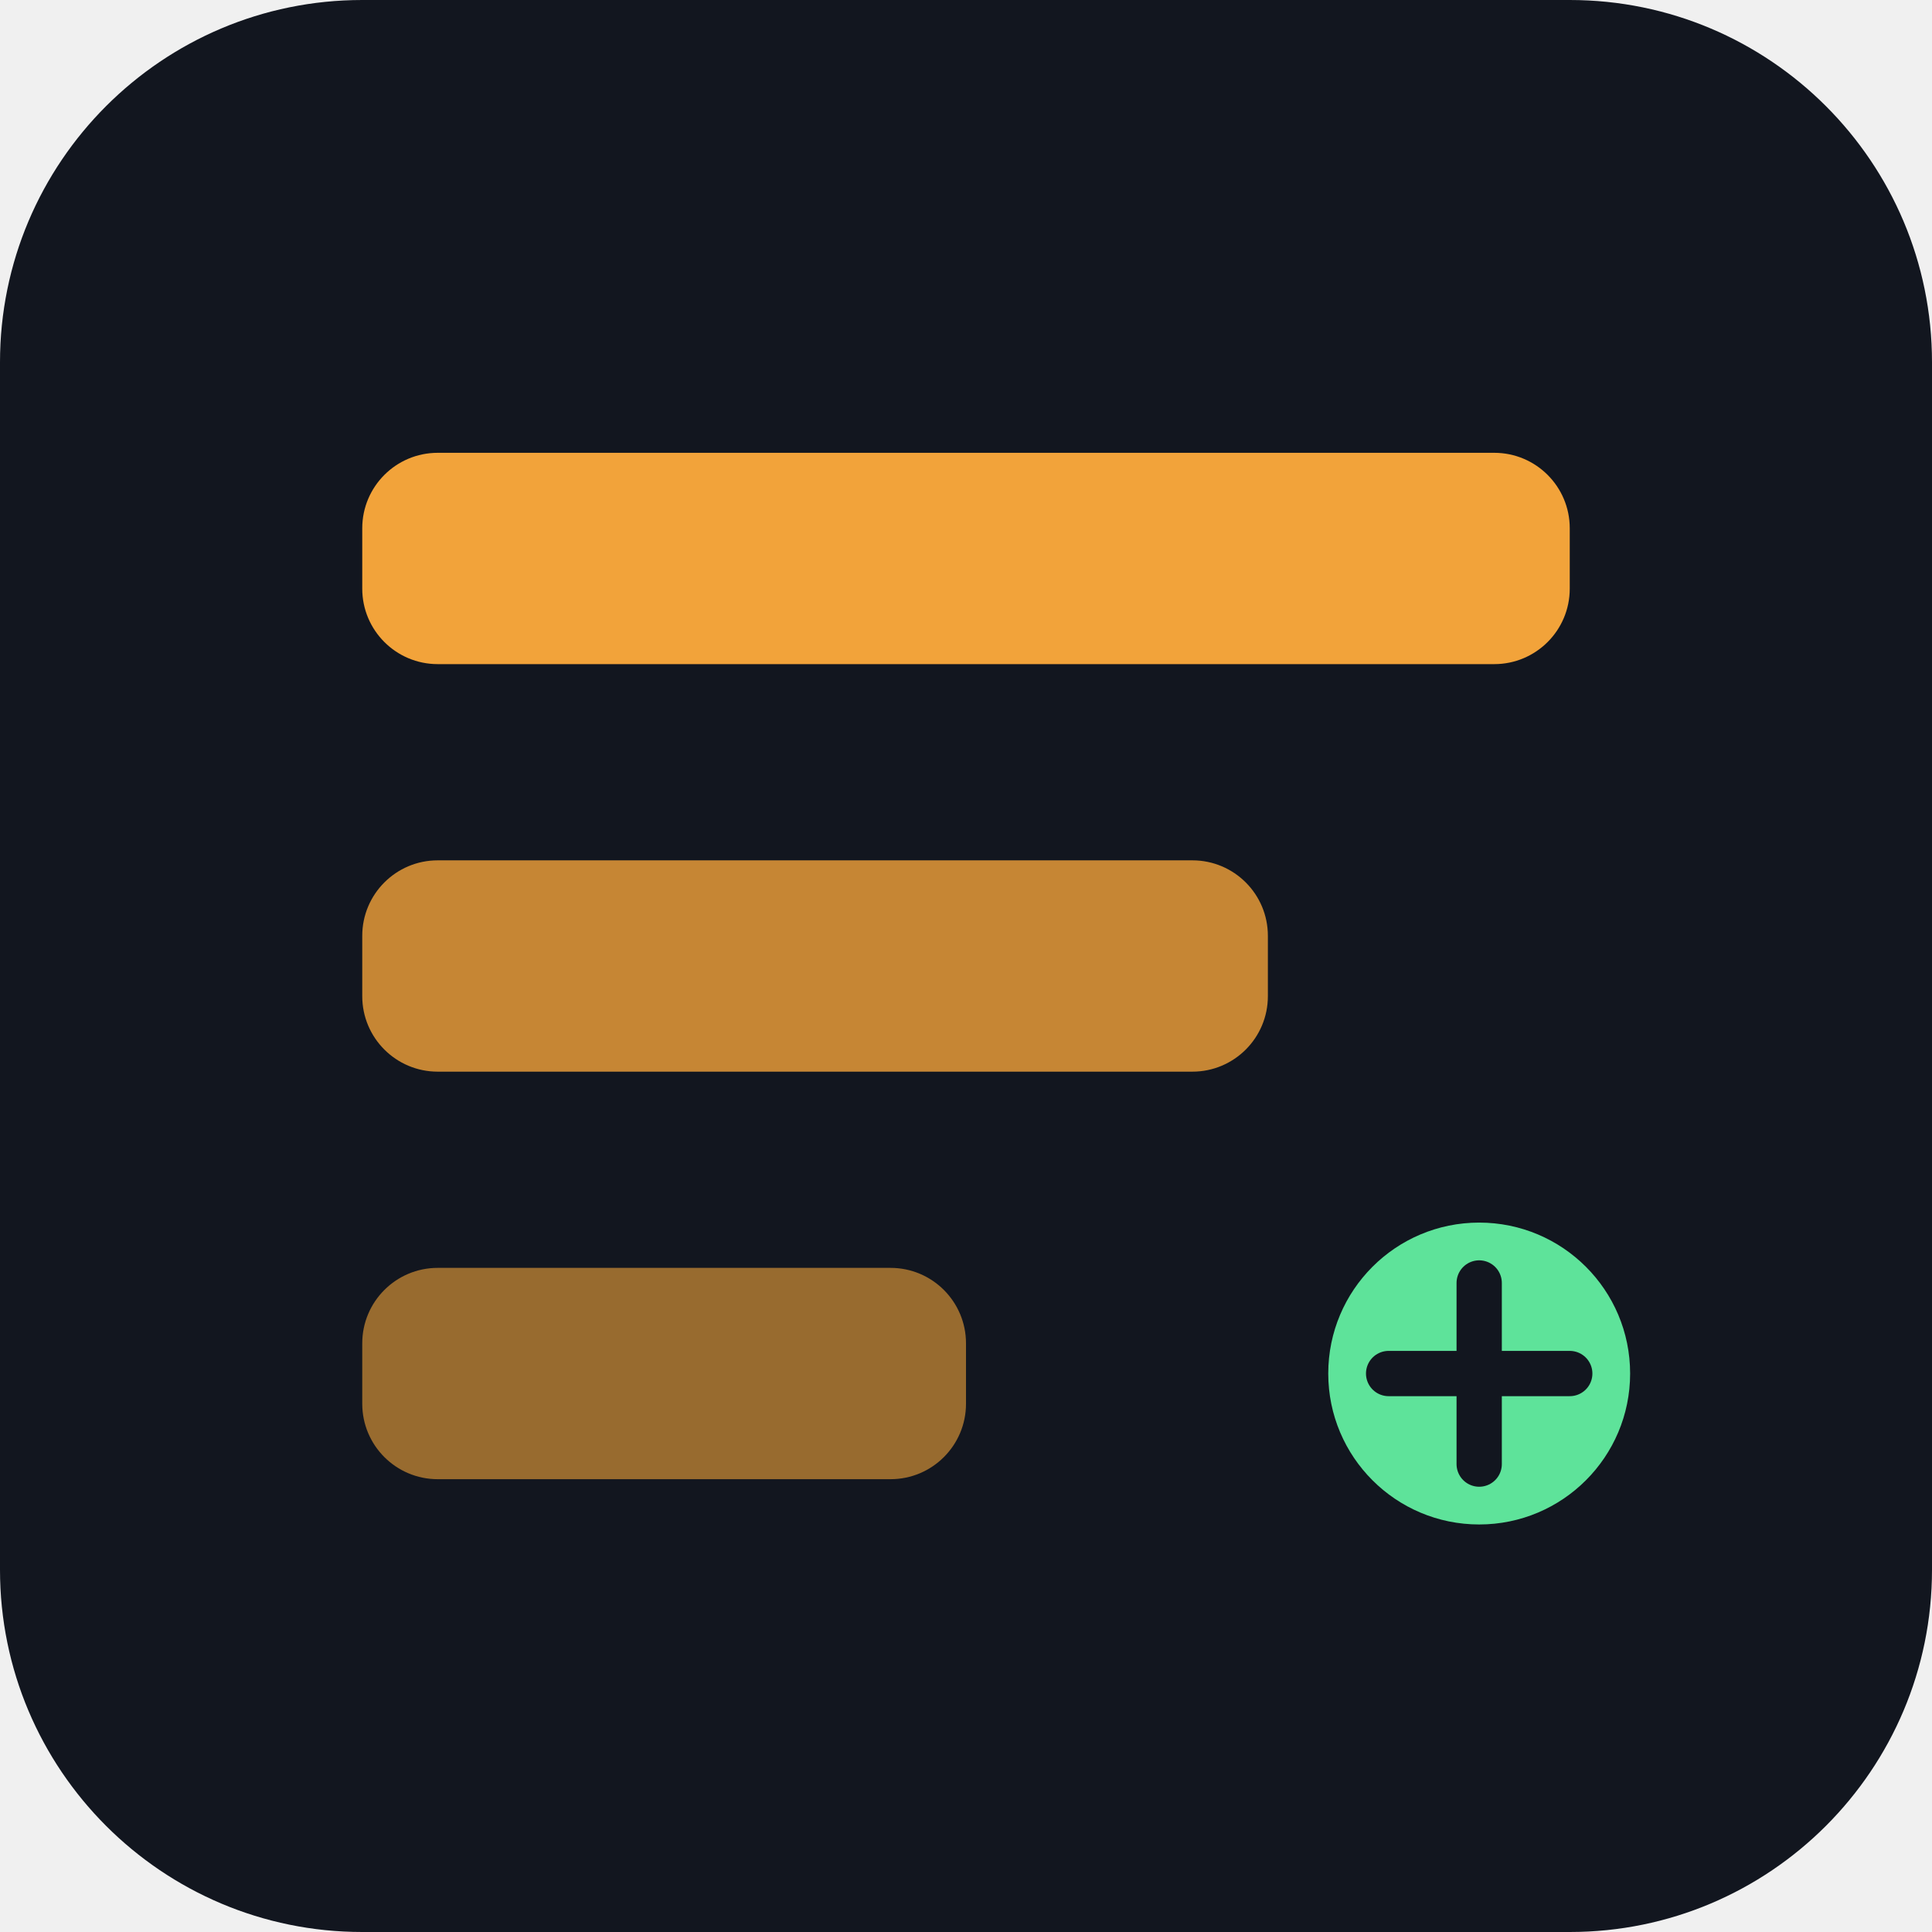
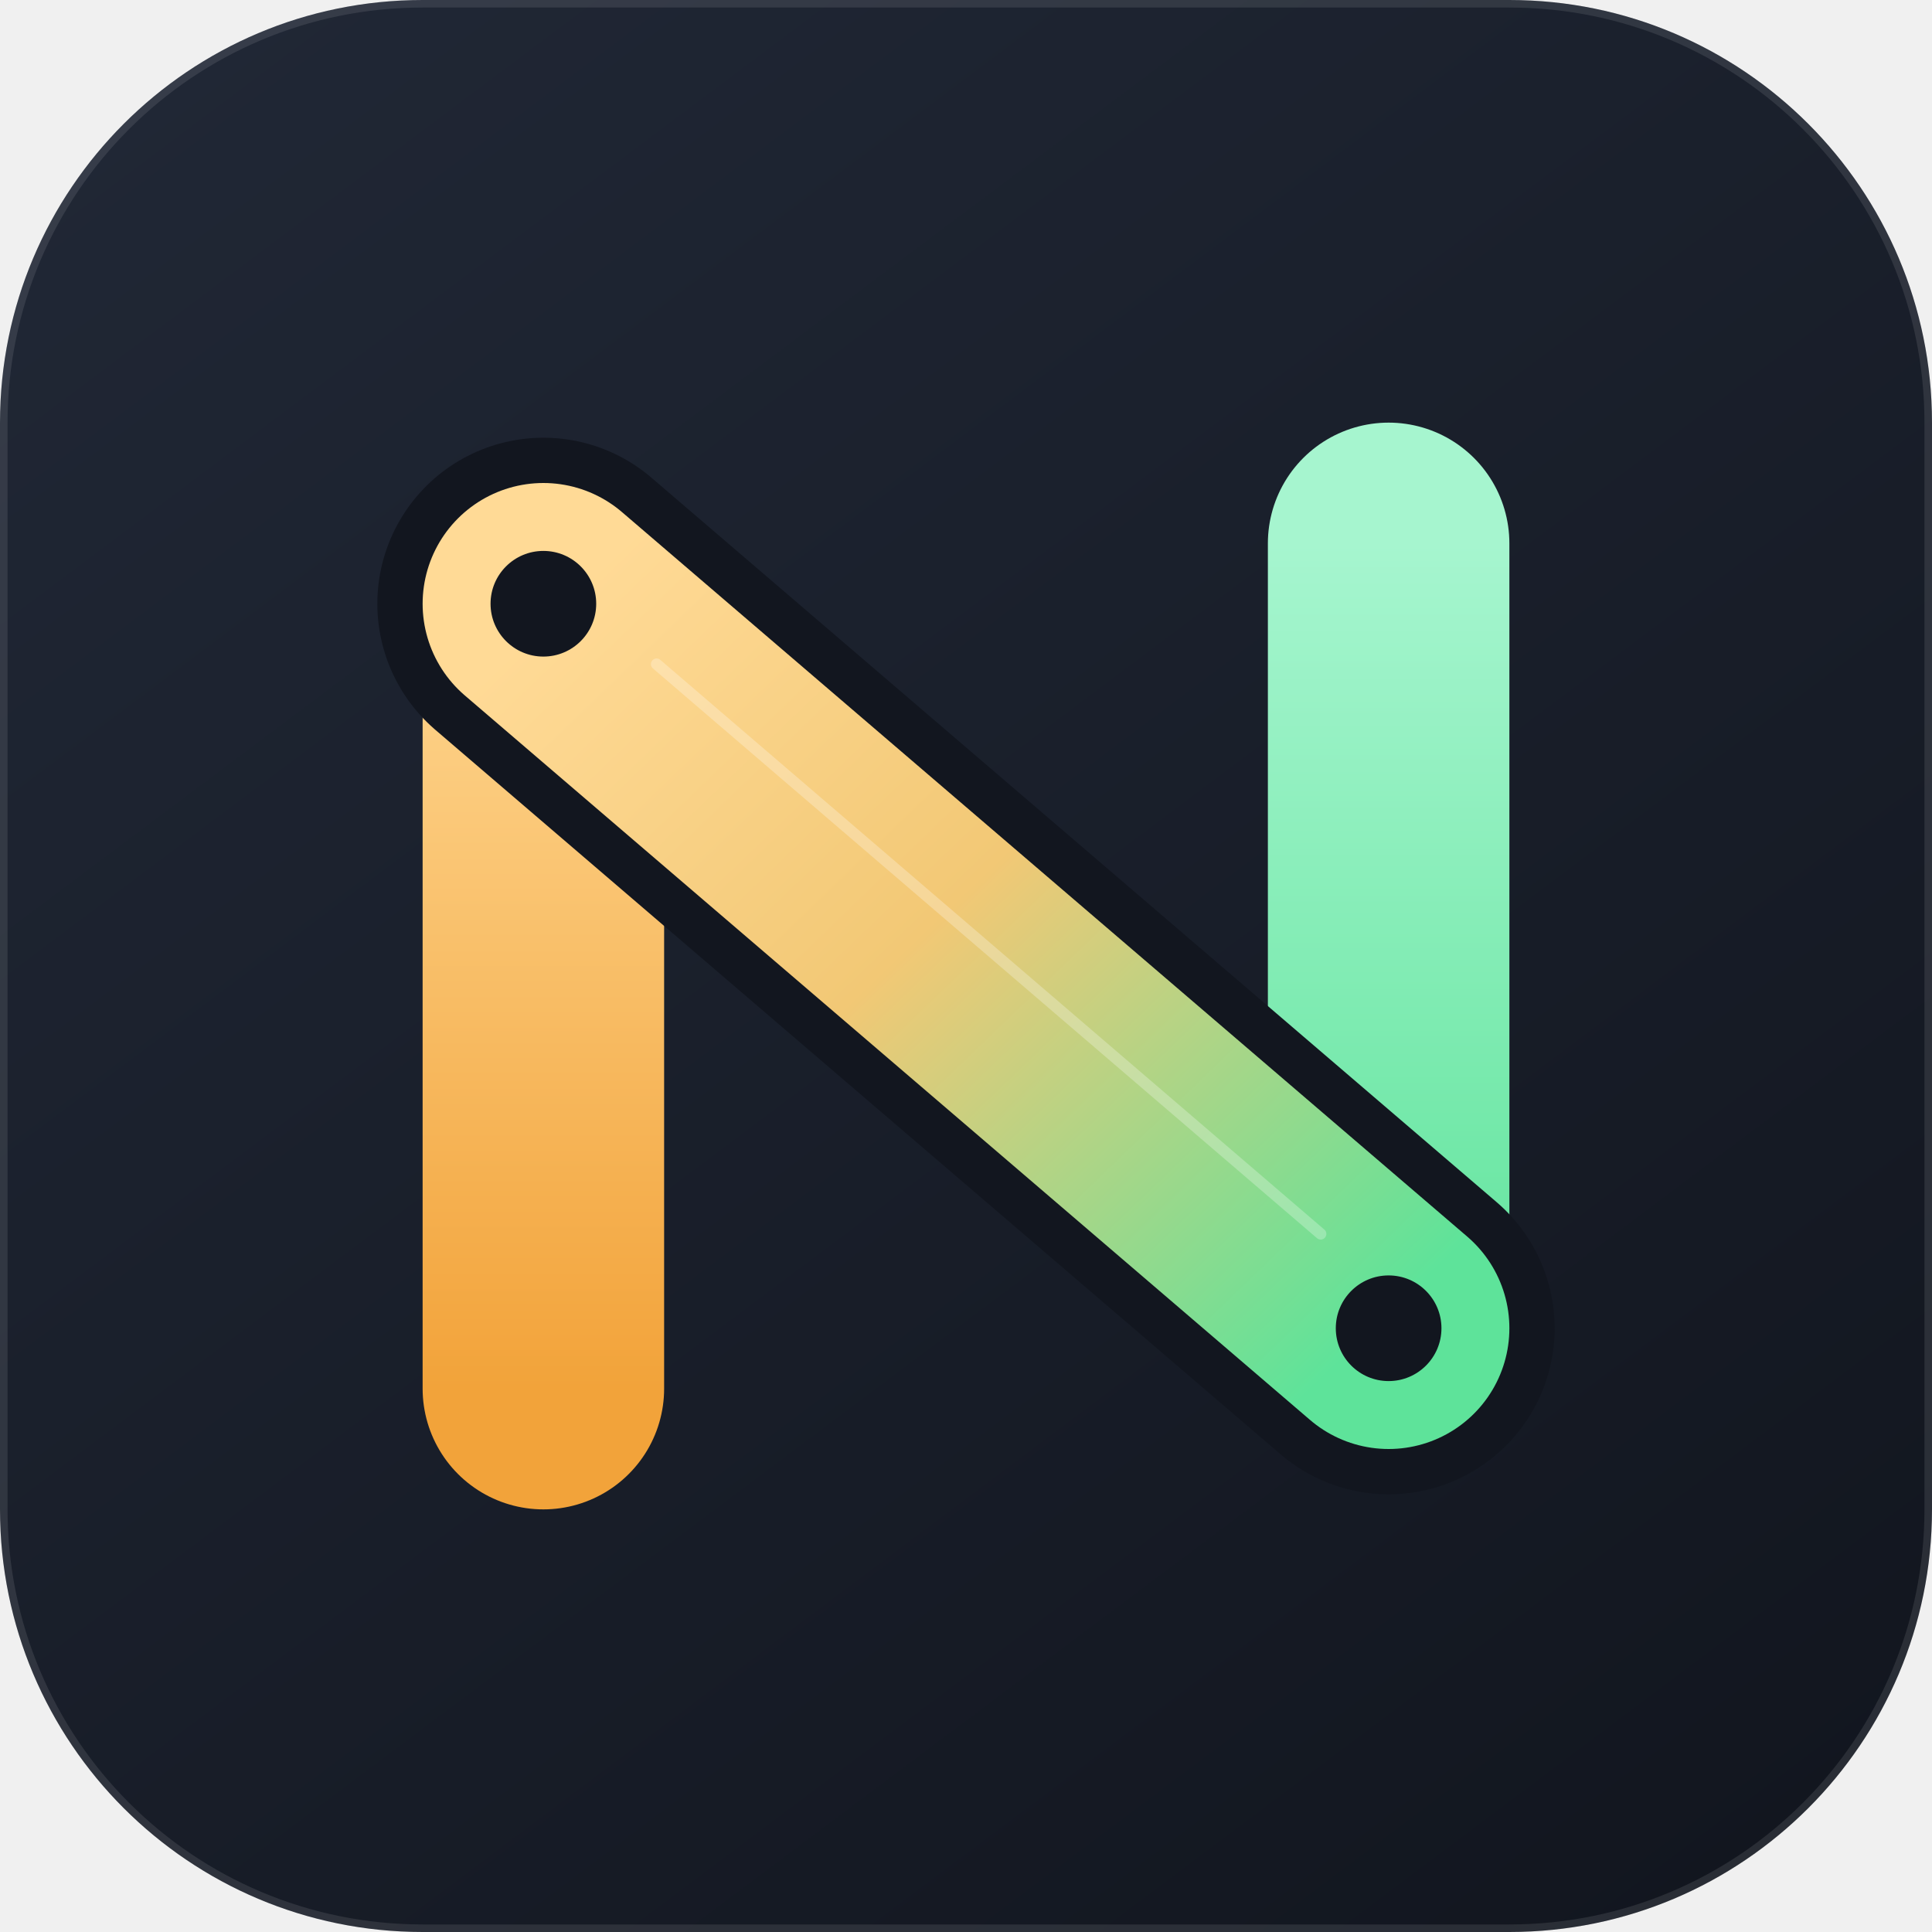
- <svg xmlns="http://www.w3.org/2000/svg" viewBox="0 0 512 512" width="512" height="512" role="img" aria-label="NicheDB">
-   <rect width="512" height="512" rx="96" fill="#12161f" />
-   <rect x="96" y="120" width="320" height="56" rx="20" fill="#f2a33a" />
-   <rect x="96" y="228" width="240" height="56" rx="20" fill="#f2a33a" opacity="0.8" />
-   <rect x="96" y="336" width="160" height="56" rx="20" fill="#f2a33a" opacity="0.6" />
-   <circle cx="392" cy="364" r="40" fill="#5ee39a" />
-   <path d="M392 340v48M368 364h48" stroke="#12161f" stroke-width="12" stroke-linecap="round" />
+ <svg xmlns="http://www.w3.org/2000/svg" width="512" height="512" viewBox="0 0 512 512" fill="none" role="img" aria-labelledby="nichedb-title nichedb-desc">
+   <defs>
+     <linearGradient id="nichedb-surface" x1="64" y1="0" x2="448" y2="512" gradientUnits="userSpaceOnUse">
+       <stop stop-color="#202735" />
+       <stop offset="1" stop-color="#12161f" />
+     </linearGradient>
+     <linearGradient id="nichedb-input" x1="144" y1="144" x2="144" y2="368" gradientUnits="userSpaceOnUse">
+       <stop stop-color="#ffda96" />
+       <stop offset="1" stop-color="#f2a33a" />
+     </linearGradient>
+     <linearGradient id="nichedb-bridge" x1="156" y1="152" x2="356" y2="360" gradientUnits="userSpaceOnUse">
+       <stop stop-color="#ffda96" />
+       <stop offset="0.45" stop-color="#f2c875" />
+       <stop offset="1" stop-color="#5ee39a" />
+     </linearGradient>
+     <linearGradient id="nichedb-output" x1="368" y1="144" x2="368" y2="368" gradientUnits="userSpaceOnUse">
+       <stop stop-color="#a6f5cf" />
+       <stop offset="1" stop-color="#5ee39a" />
+     </linearGradient>
+   </defs>
+   <rect id="nichedb-background" width="512" height="512" rx="112" fill="url(#nichedb-surface)" />
+   <rect id="nichedb-rim" x="1" y="1" width="510" height="510" rx="111" stroke="#ffffff" stroke-opacity="0.1" stroke-width="2" />
+   <g id="nichedb-mark">
+     <path d="M144 368V160" stroke="url(#nichedb-input)" stroke-width="64" stroke-linecap="round" />
+     <path d="M368 144V352" stroke="url(#nichedb-output)" stroke-width="64" stroke-linecap="round" />
+     <path d="M144 160L368 352" stroke="#12161f" stroke-width="88" stroke-linecap="round" />
+     <path d="M144 160L368 352" stroke="url(#nichedb-bridge)" stroke-width="64" stroke-linecap="round" />
+     <path d="M174 176L350 327" stroke="#ffffff" stroke-opacity="0.26" stroke-width="3" stroke-linecap="round" />
+     <circle cx="144" cy="160" r="14" fill="#12161f" />
+     <circle cx="368" cy="352" r="14" fill="#12161f" />
+   </g>
</svg>
